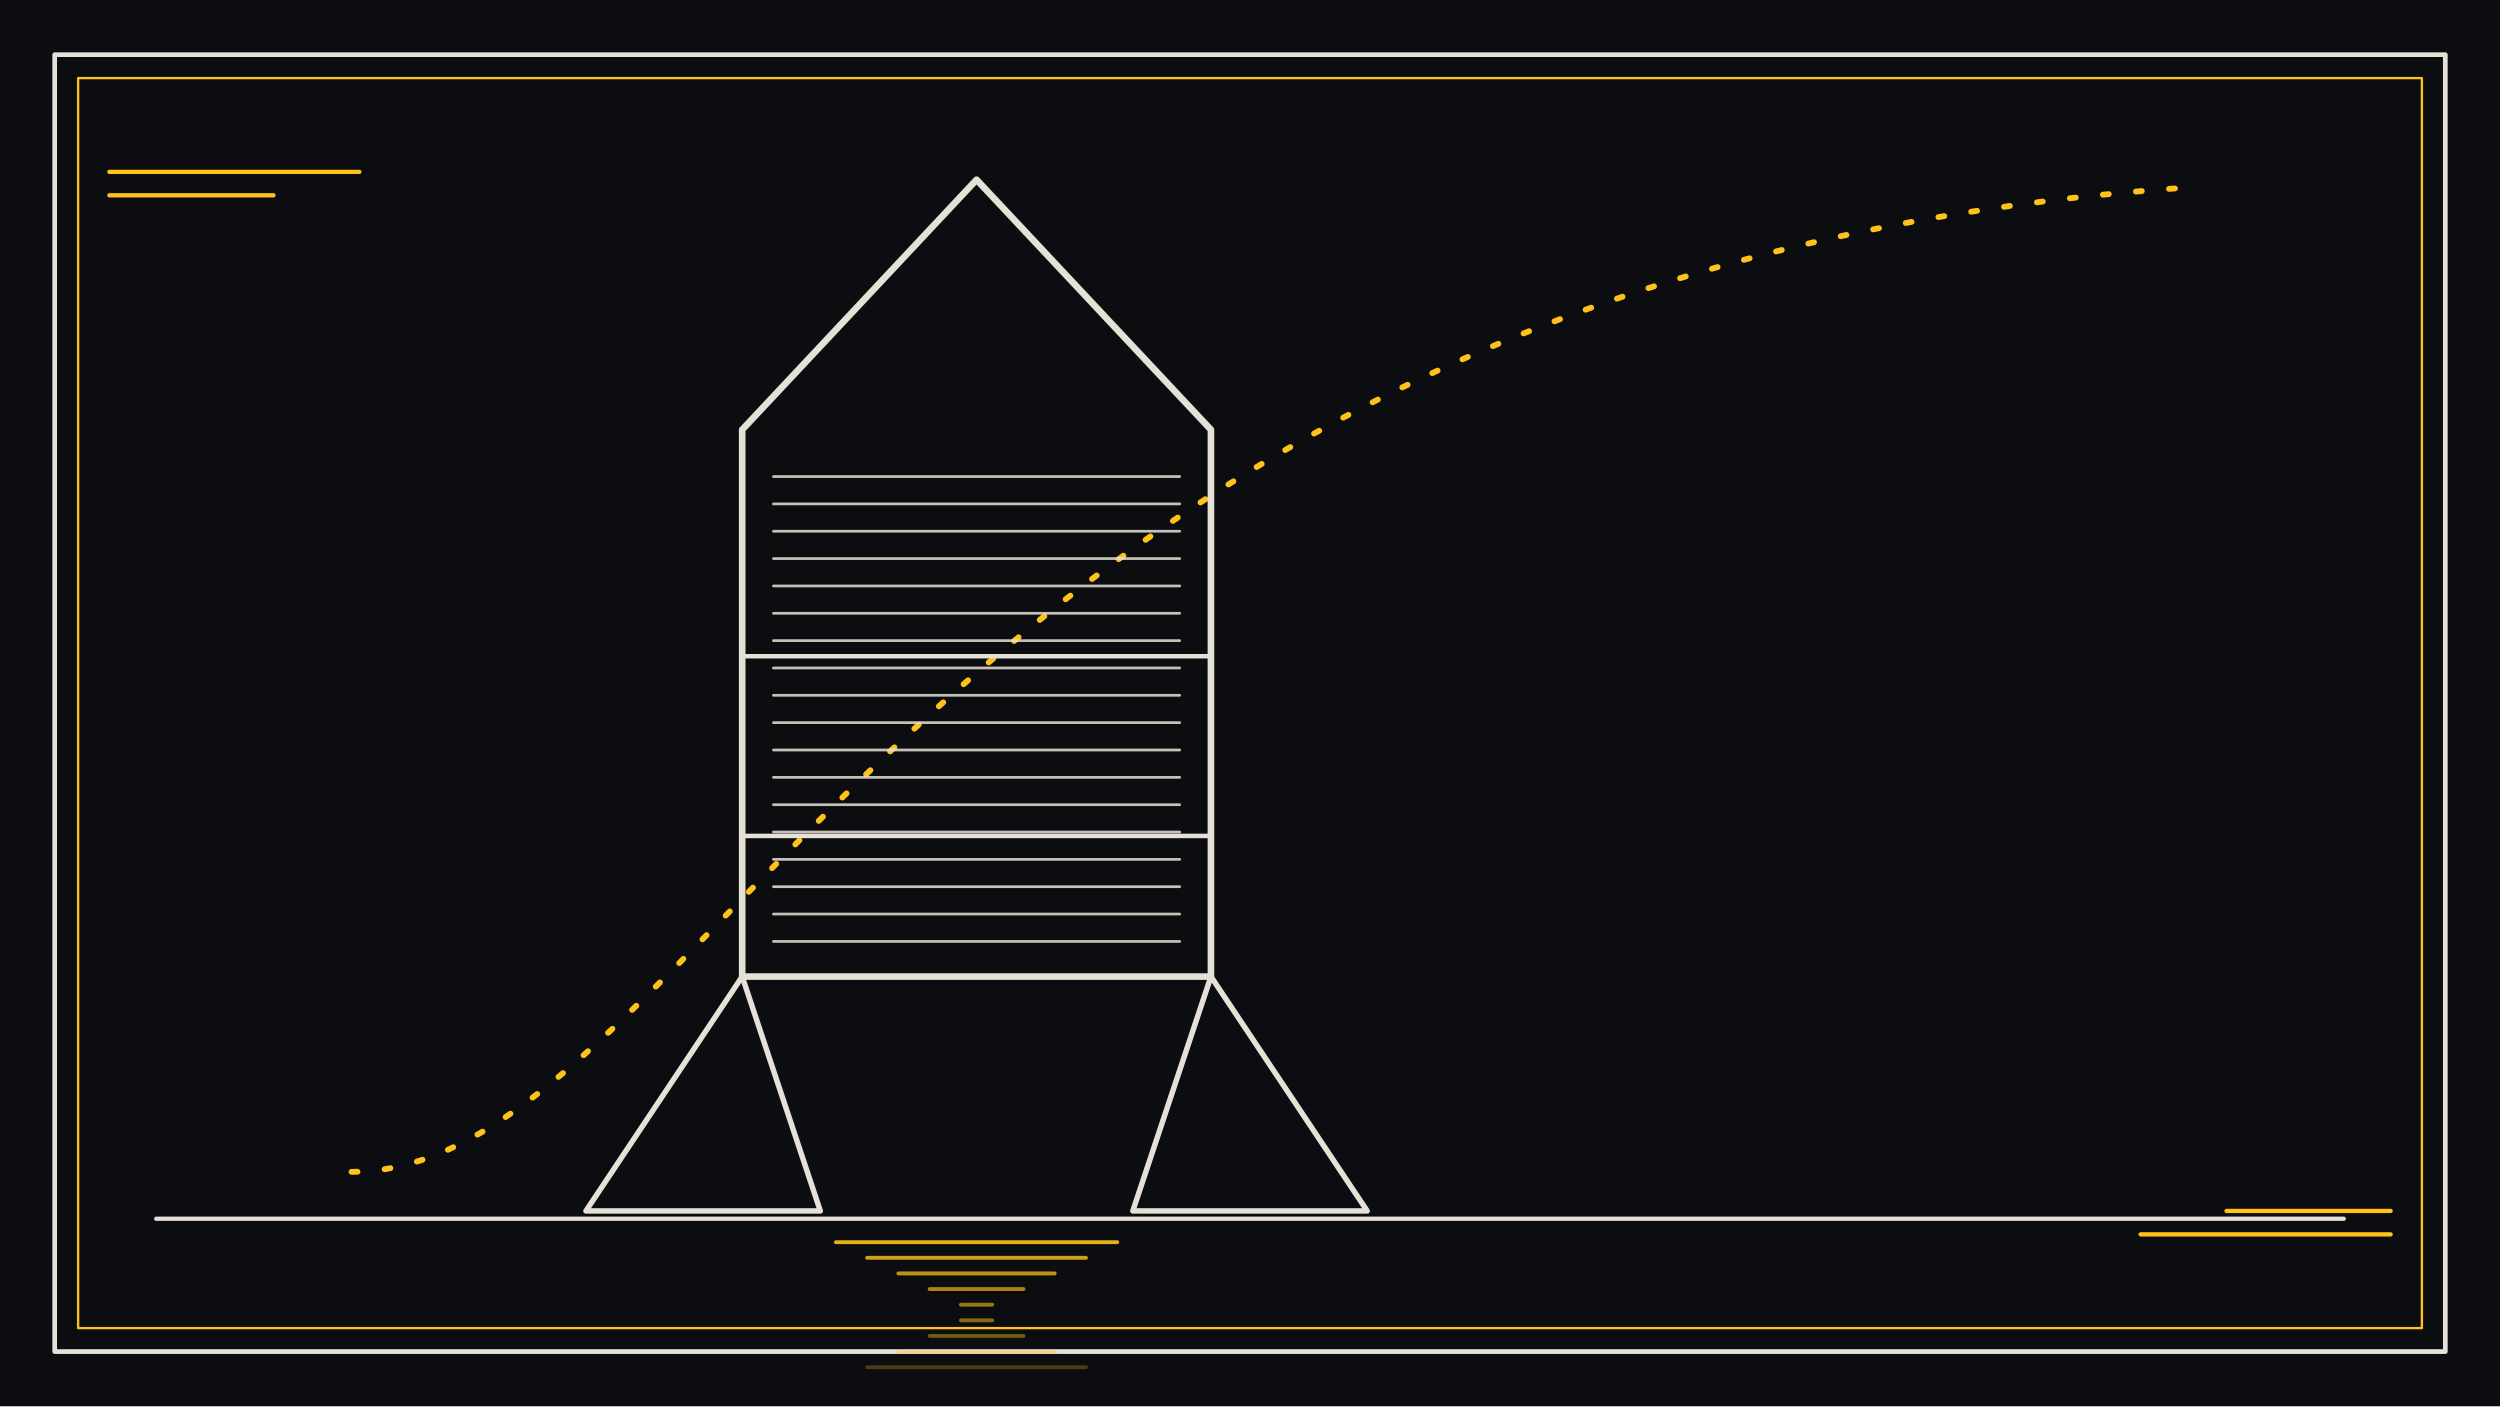
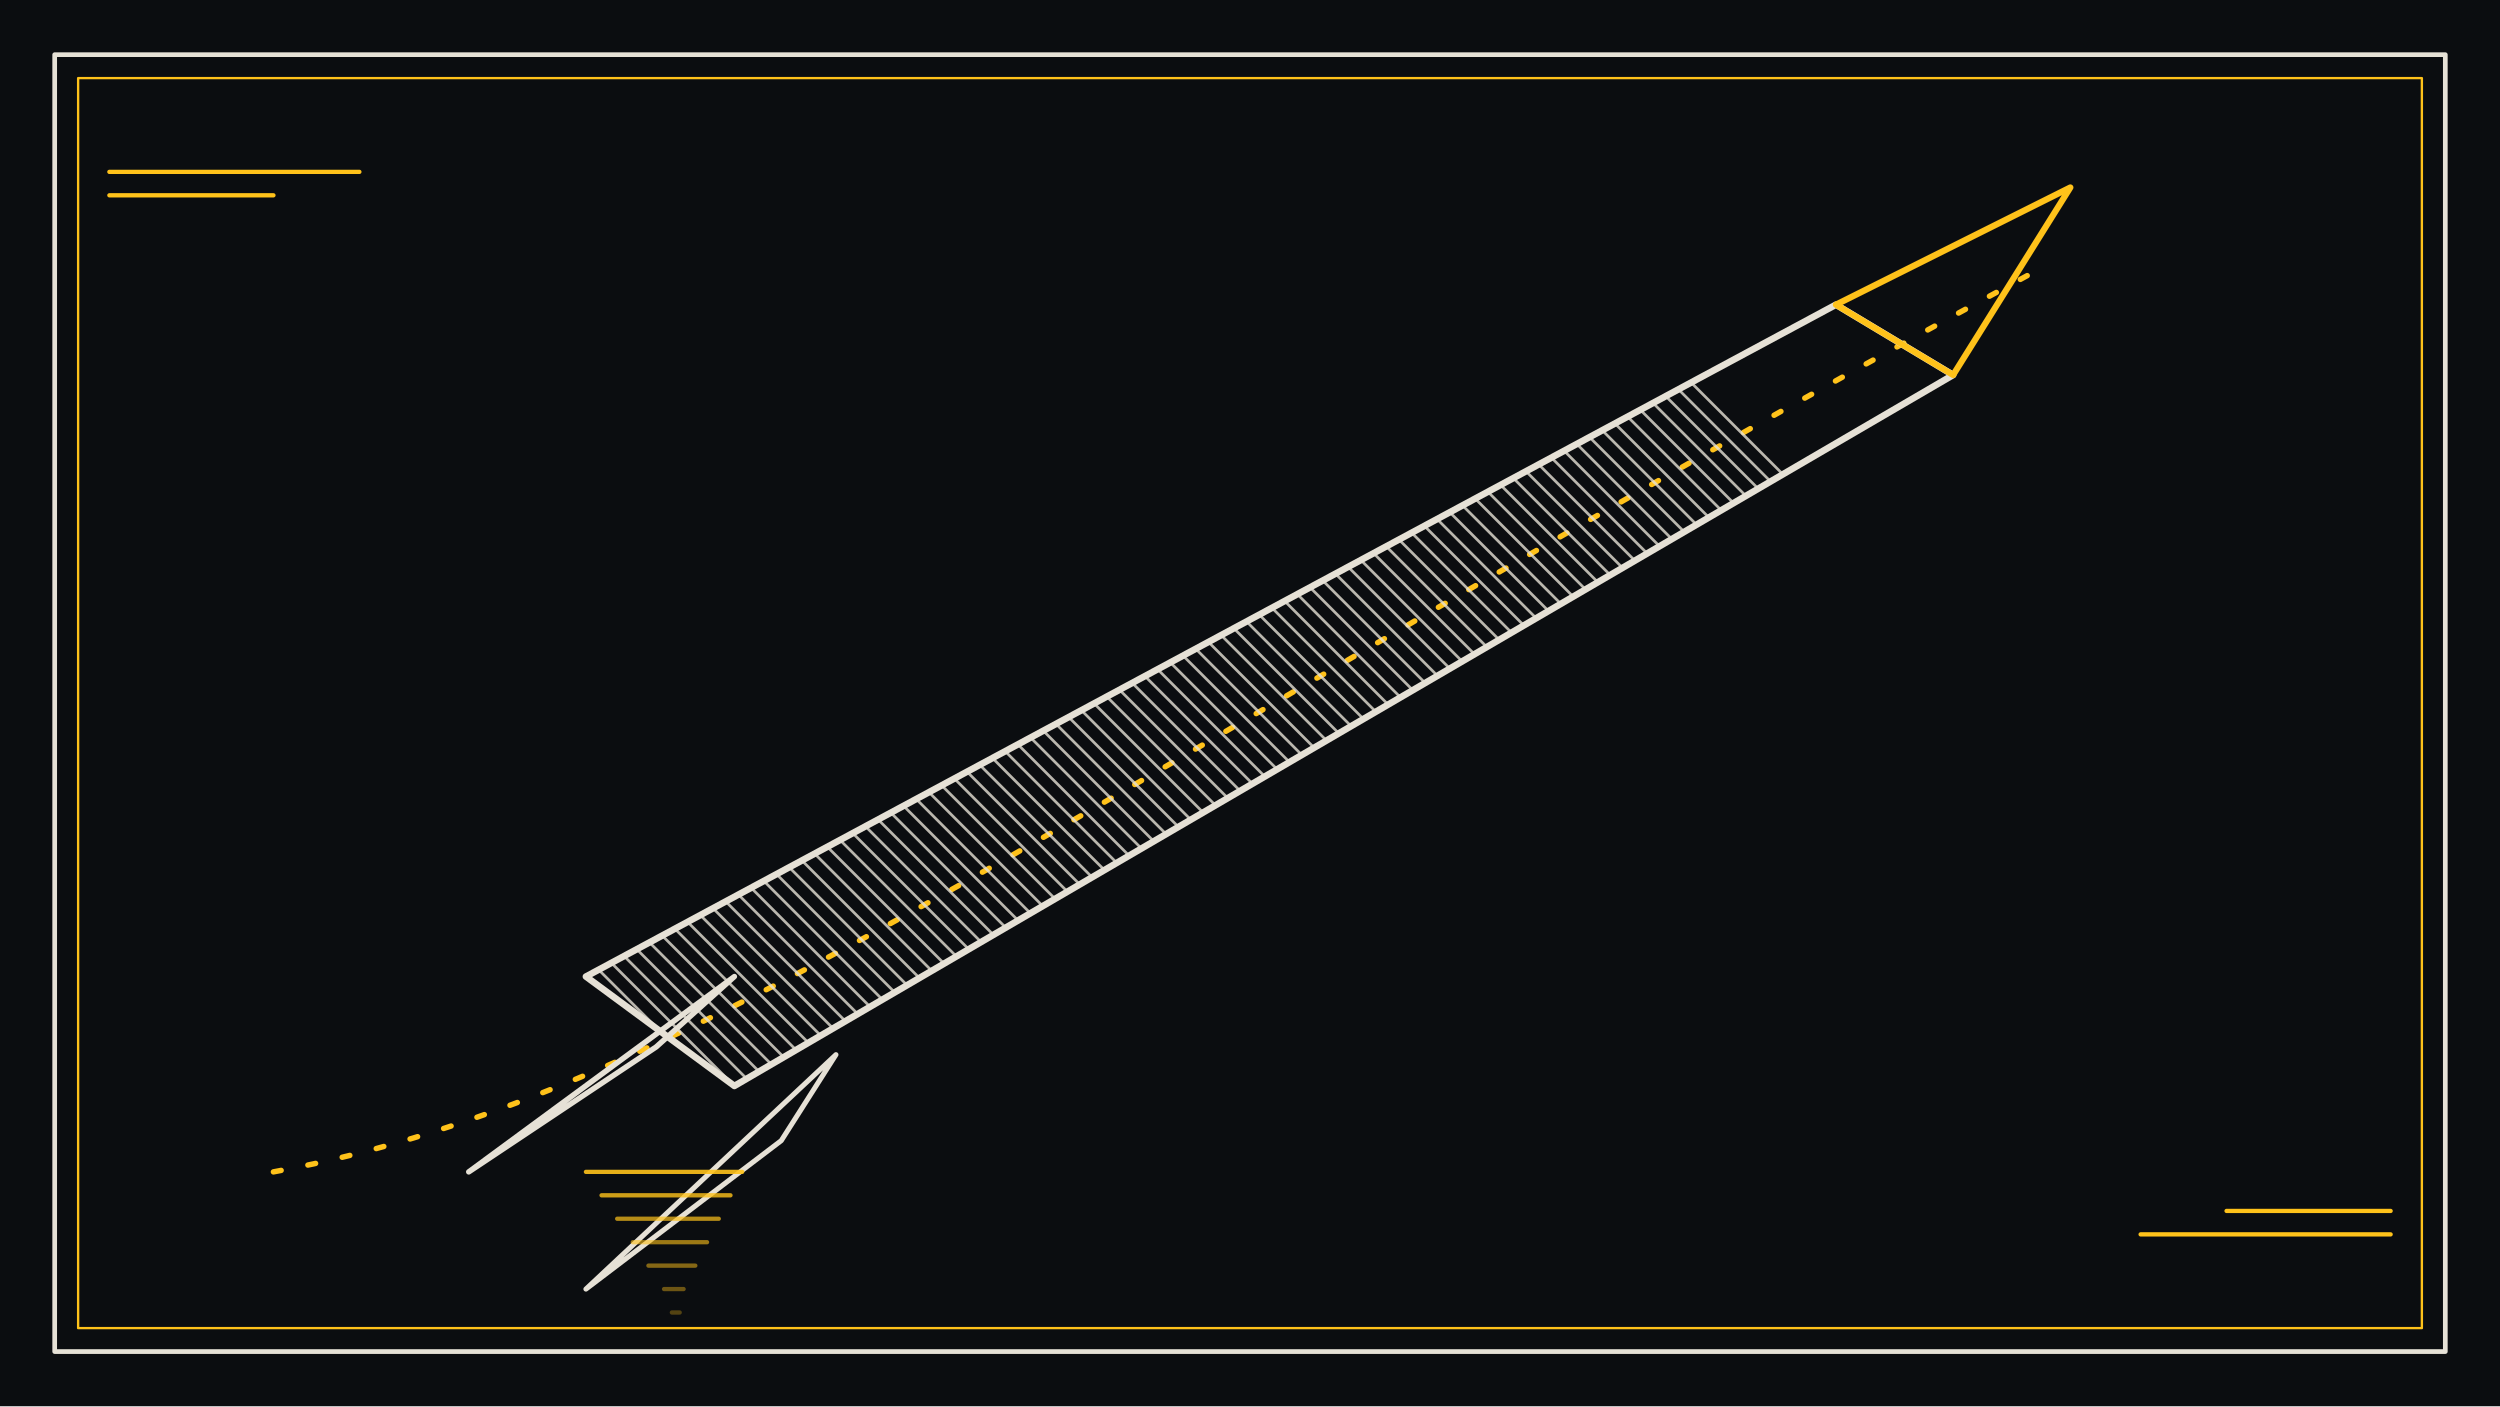
<svg xmlns="http://www.w3.org/2000/svg" width="640" height="360" viewBox="0 0 640 360">
  <rect width="640" height="360" fill="#0B0D10" />
  <g fill="none" stroke="#E6E1D6" stroke-linecap="round" stroke-linejoin="round">
    <rect x="14" y="14" width="612" height="332" stroke-width="1.2" />
    <rect x="20" y="20" width="600" height="320" stroke="#FFC21A" stroke-width="0.6" />
    <path d="M28 44 H92 M28 50 H70" stroke="#FFC21A" stroke-width="1.1" />
    <path d="M548 316 H612 M570 310 H612" stroke="#FFC21A" stroke-width="1.1" />
-     <path d="M90 300 C 180 300, 240 70, 560 48" stroke="#FFC21A" stroke-width="1.5" stroke-dasharray="1.5 7" />
-     <path d="M250 46 L310 110 L310 250 L190 250 L190 110 Z" stroke-width="1.7" />
-     <path d="M198 122 H302" stroke-width="0.7" stroke-opacity="0.85" />
-     <path d="M198 129 H302" stroke-width="0.7" stroke-opacity="0.85" />
-     <path d="M198 136 H302" stroke-width="0.7" stroke-opacity="0.85" />
-     <path d="M198 143 H302" stroke-width="0.7" stroke-opacity="0.85" />
-     <path d="M198 150 H302" stroke-width="0.7" stroke-opacity="0.85" />
-     <path d="M198 157 H302" stroke-width="0.7" stroke-opacity="0.85" />
-     <path d="M198 164 H302" stroke-width="0.7" stroke-opacity="0.85" />
-     <path d="M198 171 H302" stroke-width="0.7" stroke-opacity="0.85" />
-     <path d="M198 178 H302" stroke-width="0.7" stroke-opacity="0.85" />
-     <path d="M198 185 H302" stroke-width="0.7" stroke-opacity="0.85" />
-     <path d="M198 192 H302" stroke-width="0.7" stroke-opacity="0.85" />
-     <path d="M198 199 H302" stroke-width="0.7" stroke-opacity="0.85" />
-     <path d="M198 206 H302" stroke-width="0.7" stroke-opacity="0.85" />
-     <path d="M198 213 H302" stroke-width="0.7" stroke-opacity="0.85" />
-     <path d="M198 220 H302" stroke-width="0.7" stroke-opacity="0.85" />
-     <path d="M198 227 H302" stroke-width="0.7" stroke-opacity="0.85" />
-     <path d="M198 234 H302" stroke-width="0.7" stroke-opacity="0.85" />
-     <path d="M198 241 H302" stroke-width="0.7" stroke-opacity="0.85" />
-     <path d="M190 168 H310 M190 214 H310" stroke-width="1.15" />
-     <path d="M190 250 L150 310 H210 L190 250 M310 250 L350 310 H290 L310 250" stroke-width="1.4" />
-     <path d="M214 318 H286" stroke="#FFC21A" stroke-width="1" stroke-opacity="0.90" />
-     <path d="M222 322 H278" stroke="#FFC21A" stroke-width="1" stroke-opacity="0.82" />
-     <path d="M230 326 H270" stroke="#FFC21A" stroke-width="1" stroke-opacity="0.74" />
-     <path d="M238 330 H262" stroke="#FFC21A" stroke-width="1" stroke-opacity="0.66" />
-     <path d="M246 334 H254" stroke="#FFC21A" stroke-width="1" stroke-opacity="0.58" />
-     <path d="M254 338 H246" stroke="#FFC21A" stroke-width="1" stroke-opacity="0.50" />
-     <path d="M262 342 H238" stroke="#FFC21A" stroke-width="1" stroke-opacity="0.42" />
-     <path d="M270 346 H230" stroke="#FFC21A" stroke-width="1" stroke-opacity="0.34" />
-     <path d="M278 350 H222" stroke="#FFC21A" stroke-width="1" stroke-opacity="0.26" />
-     <path d="M40 312 H600" stroke-width="1.1" />
+     <path d="M70 300 C 180 280, 280 200, 520 70" stroke="#FFC21A" stroke-width="1.4" stroke-dasharray="2 7" />
+     <clipPath id="mbody">
+       <path d="M150 250 L470 78 L500 96 L188 278 Z" />
+     </clipPath>
+     <g clip-path="url(#mbody)">
+       <path d="M-280 -20 L240 500" stroke-width="0.7" stroke-opacity="0.8" />
+       <path d="M-275 -20 L245 500" stroke-width="0.7" stroke-opacity="0.8" />
+       <path d="M-270 -20 L250 500" stroke-width="0.7" stroke-opacity="0.8" />
+       <path d="M-265 -20 L255 500" stroke-width="0.7" stroke-opacity="0.8" />
+       <path d="M-260 -20 L260 500" stroke-width="0.7" stroke-opacity="0.8" />
+       <path d="M-255 -20 L265 500" stroke-width="0.7" stroke-opacity="0.8" />
+       <path d="M-250 -20 L270 500" stroke-width="0.7" stroke-opacity="0.8" />
+       <path d="M-245 -20 L275 500" stroke-width="0.7" stroke-opacity="0.8" />
+       <path d="M-240 -20 L280 500" stroke-width="0.7" stroke-opacity="0.8" />
+       <path d="M-235 -20 L285 500" stroke-width="0.7" stroke-opacity="0.8" />
+       <path d="M-230 -20 L290 500" stroke-width="0.7" stroke-opacity="0.8" />
+       <path d="M-225 -20 L295 500" stroke-width="0.7" stroke-opacity="0.8" />
+       <path d="M-220 -20 L300 500" stroke-width="0.7" stroke-opacity="0.8" />
+       <path d="M-215 -20 L305 500" stroke-width="0.7" stroke-opacity="0.8" />
+       <path d="M-210 -20 L310 500" stroke-width="0.7" stroke-opacity="0.8" />
+       <path d="M-205 -20 L315 500" stroke-width="0.7" stroke-opacity="0.8" />
+       <path d="M-200 -20 L320 500" stroke-width="0.7" stroke-opacity="0.8" />
+       <path d="M-195 -20 L325 500" stroke-width="0.7" stroke-opacity="0.8" />
+       <path d="M-190 -20 L330 500" stroke-width="0.7" stroke-opacity="0.8" />
+       <path d="M-185 -20 L335 500" stroke-width="0.7" stroke-opacity="0.8" />
+       <path d="M-180 -20 L340 500" stroke-width="0.7" stroke-opacity="0.8" />
+       <path d="M-175 -20 L345 500" stroke-width="0.7" stroke-opacity="0.8" />
+       <path d="M-170 -20 L350 500" stroke-width="0.7" stroke-opacity="0.8" />
+       <path d="M-165 -20 L355 500" stroke-width="0.7" stroke-opacity="0.8" />
+       <path d="M-160 -20 L360 500" stroke-width="0.7" stroke-opacity="0.8" />
+       <path d="M-155 -20 L365 500" stroke-width="0.7" stroke-opacity="0.8" />
+       <path d="M-150 -20 L370 500" stroke-width="0.7" stroke-opacity="0.8" />
+       <path d="M-145 -20 L375 500" stroke-width="0.7" stroke-opacity="0.8" />
+       <path d="M-140 -20 L380 500" stroke-width="0.7" stroke-opacity="0.8" />
+       <path d="M-135 -20 L385 500" stroke-width="0.7" stroke-opacity="0.8" />
+       <path d="M-130 -20 L390 500" stroke-width="0.7" stroke-opacity="0.8" />
+       <path d="M-125 -20 L395 500" stroke-width="0.7" stroke-opacity="0.8" />
+       <path d="M-120 -20 L400 500" stroke-width="0.7" stroke-opacity="0.8" />
+       <path d="M-115 -20 L405 500" stroke-width="0.7" stroke-opacity="0.8" />
+       <path d="M-110 -20 L410 500" stroke-width="0.7" stroke-opacity="0.8" />
+       <path d="M-105 -20 L415 500" stroke-width="0.7" stroke-opacity="0.8" />
+       <path d="M-100 -20 L420 500" stroke-width="0.7" stroke-opacity="0.8" />
+       <path d="M-95 -20 L425 500" stroke-width="0.7" stroke-opacity="0.8" />
+       <path d="M-90 -20 L430 500" stroke-width="0.7" stroke-opacity="0.8" />
+       <path d="M-85 -20 L435 500" stroke-width="0.7" stroke-opacity="0.8" />
+       <path d="M-80 -20 L440 500" stroke-width="0.7" stroke-opacity="0.8" />
+       <path d="M-75 -20 L445 500" stroke-width="0.7" stroke-opacity="0.8" />
+       <path d="M-70 -20 L450 500" stroke-width="0.7" stroke-opacity="0.8" />
+       <path d="M-65 -20 L455 500" stroke-width="0.7" stroke-opacity="0.8" />
+       <path d="M-60 -20 L460 500" stroke-width="0.7" stroke-opacity="0.8" />
+       <path d="M-55 -20 L465 500" stroke-width="0.7" stroke-opacity="0.8" />
+       <path d="M-50 -20 L470 500" stroke-width="0.7" stroke-opacity="0.8" />
+       <path d="M-45 -20 L475 500" stroke-width="0.7" stroke-opacity="0.8" />
+       <path d="M-40 -20 L480 500" stroke-width="0.7" stroke-opacity="0.8" />
+       <path d="M-35 -20 L485 500" stroke-width="0.7" stroke-opacity="0.8" />
+       <path d="M-30 -20 L490 500" stroke-width="0.7" stroke-opacity="0.8" />
+       <path d="M-25 -20 L495 500" stroke-width="0.7" stroke-opacity="0.8" />
+       <path d="M-20 -20 L500 500" stroke-width="0.7" stroke-opacity="0.8" />
+       <path d="M-15 -20 L505 500" stroke-width="0.7" stroke-opacity="0.8" />
+       <path d="M-10 -20 L510 500" stroke-width="0.7" stroke-opacity="0.8" />
+       <path d="M-5 -20 L515 500" stroke-width="0.7" stroke-opacity="0.8" />
+       <path d="M0 -20 L520 500" stroke-width="0.7" stroke-opacity="0.8" />
+       <path d="M5 -20 L525 500" stroke-width="0.7" stroke-opacity="0.8" />
+       <path d="M10 -20 L530 500" stroke-width="0.7" stroke-opacity="0.8" />
+       <path d="M15 -20 L535 500" stroke-width="0.7" stroke-opacity="0.8" />
+       <path d="M20 -20 L540 500" stroke-width="0.7" stroke-opacity="0.8" />
+       <path d="M25 -20 L545 500" stroke-width="0.7" stroke-opacity="0.8" />
+       <path d="M30 -20 L550 500" stroke-width="0.7" stroke-opacity="0.8" />
+       <path d="M35 -20 L555 500" stroke-width="0.7" stroke-opacity="0.8" />
+       <path d="M40 -20 L560 500" stroke-width="0.7" stroke-opacity="0.8" />
+       <path d="M45 -20 L565 500" stroke-width="0.7" stroke-opacity="0.8" />
+       <path d="M50 -20 L570 500" stroke-width="0.7" stroke-opacity="0.8" />
+       <path d="M55 -20 L575 500" stroke-width="0.7" stroke-opacity="0.8" />
+       <path d="M60 -20 L580 500" stroke-width="0.7" stroke-opacity="0.8" />
+       <path d="M65 -20 L585 500" stroke-width="0.7" stroke-opacity="0.8" />
+       <path d="M70 -20 L590 500" stroke-width="0.7" stroke-opacity="0.8" />
+       <path d="M75 -20 L595 500" stroke-width="0.7" stroke-opacity="0.8" />
+       <path d="M80 -20 L600 500" stroke-width="0.7" stroke-opacity="0.8" />
+       <path d="M85 -20 L605 500" stroke-width="0.7" stroke-opacity="0.8" />
+       <path d="M90 -20 L610 500" stroke-width="0.7" stroke-opacity="0.8" />
+       <path d="M95 -20 L615 500" stroke-width="0.7" stroke-opacity="0.8" />
+       <path d="M100 -20 L620 500" stroke-width="0.7" stroke-opacity="0.8" />
+       <path d="M105 -20 L625 500" stroke-width="0.7" stroke-opacity="0.8" />
+       <path d="M110 -20 L630 500" stroke-width="0.7" stroke-opacity="0.8" />
+       <path d="M115 -20 L635 500" stroke-width="0.7" stroke-opacity="0.8" />
+       <path d="M120 -20 L640 500" stroke-width="0.7" stroke-opacity="0.8" />
+       <path d="M125 -20 L645 500" stroke-width="0.7" stroke-opacity="0.8" />
+       <path d="M130 -20 L650 500" stroke-width="0.7" stroke-opacity="0.8" />
+       <path d="M135 -20 L655 500" stroke-width="0.7" stroke-opacity="0.8" />
+       <path d="M140 -20 L660 500" stroke-width="0.7" stroke-opacity="0.8" />
+       <path d="M145 -20 L665 500" stroke-width="0.7" stroke-opacity="0.8" />
+       <path d="M150 -20 L670 500" stroke-width="0.7" stroke-opacity="0.8" />
+       <path d="M155 -20 L675 500" stroke-width="0.7" stroke-opacity="0.8" />
+       <path d="M160 -20 L680 500" stroke-width="0.7" stroke-opacity="0.8" />
+       <path d="M165 -20 L685 500" stroke-width="0.7" stroke-opacity="0.8" />
+       <path d="M170 -20 L690 500" stroke-width="0.7" stroke-opacity="0.8" />
+       <path d="M175 -20 L695 500" stroke-width="0.7" stroke-opacity="0.8" />
+       <path d="M180 -20 L700 500" stroke-width="0.7" stroke-opacity="0.8" />
+       <path d="M185 -20 L705 500" stroke-width="0.7" stroke-opacity="0.8" />
+       <path d="M190 -20 L710 500" stroke-width="0.7" stroke-opacity="0.8" />
+       <path d="M195 -20 L715 500" stroke-width="0.7" stroke-opacity="0.8" />
+       <path d="M200 -20 L720 500" stroke-width="0.7" stroke-opacity="0.8" />
+       <path d="M205 -20 L725 500" stroke-width="0.7" stroke-opacity="0.8" />
+       <path d="M210 -20 L730 500" stroke-width="0.7" stroke-opacity="0.8" />
+       <path d="M215 -20 L735 500" stroke-width="0.7" stroke-opacity="0.8" />
+       <path d="M220 -20 L740 500" stroke-width="0.7" stroke-opacity="0.8" />
+       <path d="M225 -20 L745 500" stroke-width="0.7" stroke-opacity="0.8" />
+       <path d="M230 -20 L750 500" stroke-width="0.7" stroke-opacity="0.8" />
+       <path d="M235 -20 L755 500" stroke-width="0.7" stroke-opacity="0.8" />
+       <path d="M240 -20 L760 500" stroke-width="0.7" stroke-opacity="0.8" />
+       <path d="M245 -20 L765 500" stroke-width="0.7" stroke-opacity="0.8" />
+       <path d="M250 -20 L770 500" stroke-width="0.7" stroke-opacity="0.8" />
+       <path d="M255 -20 L775 500" stroke-width="0.7" stroke-opacity="0.8" />
+       <path d="M260 -20 L780 500" stroke-width="0.7" stroke-opacity="0.8" />
+       <path d="M265 -20 L785 500" stroke-width="0.7" stroke-opacity="0.8" />
+       <path d="M270 -20 L790 500" stroke-width="0.7" stroke-opacity="0.8" />
+       <path d="M275 -20 L795 500" stroke-width="0.7" stroke-opacity="0.8" />
+       <path d="M280 -20 L800 500" stroke-width="0.7" stroke-opacity="0.8" />
+       <path d="M285 -20 L805 500" stroke-width="0.7" stroke-opacity="0.8" />
+       <path d="M290 -20 L810 500" stroke-width="0.7" stroke-opacity="0.8" />
+       <path d="M295 -20 L815 500" stroke-width="0.7" stroke-opacity="0.8" />
+       <path d="M300 -20 L820 500" stroke-width="0.7" stroke-opacity="0.8" />
+       <path d="M305 -20 L825 500" stroke-width="0.7" stroke-opacity="0.8" />
+       <path d="M310 -20 L830 500" stroke-width="0.7" stroke-opacity="0.8" />
+       <path d="M315 -20 L835 500" stroke-width="0.7" stroke-opacity="0.8" />
+     </g>
+     <path d="M150 250 L470 78 L500 96 L188 278 Z" stroke-width="1.7" />
+     <path d="M470 78 L530 48 L500 96 Z" stroke="#FFC21A" stroke-width="1.6" />
+     <path d="M168 268 L120 300 L188 250 Z" stroke-width="1.4" />
+     <path d="M200 292 L150 330 L214 270 Z" stroke-width="1.3" />
+     <path d="M150 300 H190" stroke="#FFC21A" stroke-width="1.1" stroke-opacity="0.90" />
+     <path d="M154 306 H187" stroke="#FFC21A" stroke-width="1.1" stroke-opacity="0.80" />
+     <path d="M158 312 H184" stroke="#FFC21A" stroke-width="1.1" stroke-opacity="0.70" />
+     <path d="M162 318 H181" stroke="#FFC21A" stroke-width="1.1" stroke-opacity="0.60" />
+     <path d="M166 324 H178" stroke="#FFC21A" stroke-width="1.1" stroke-opacity="0.50" />
+     <path d="M170 330 H175" stroke="#FFC21A" stroke-width="1.1" stroke-opacity="0.40" />
+     <path d="M174 336 H172" stroke="#FFC21A" stroke-width="1.1" stroke-opacity="0.30" />
  </g>
</svg>
